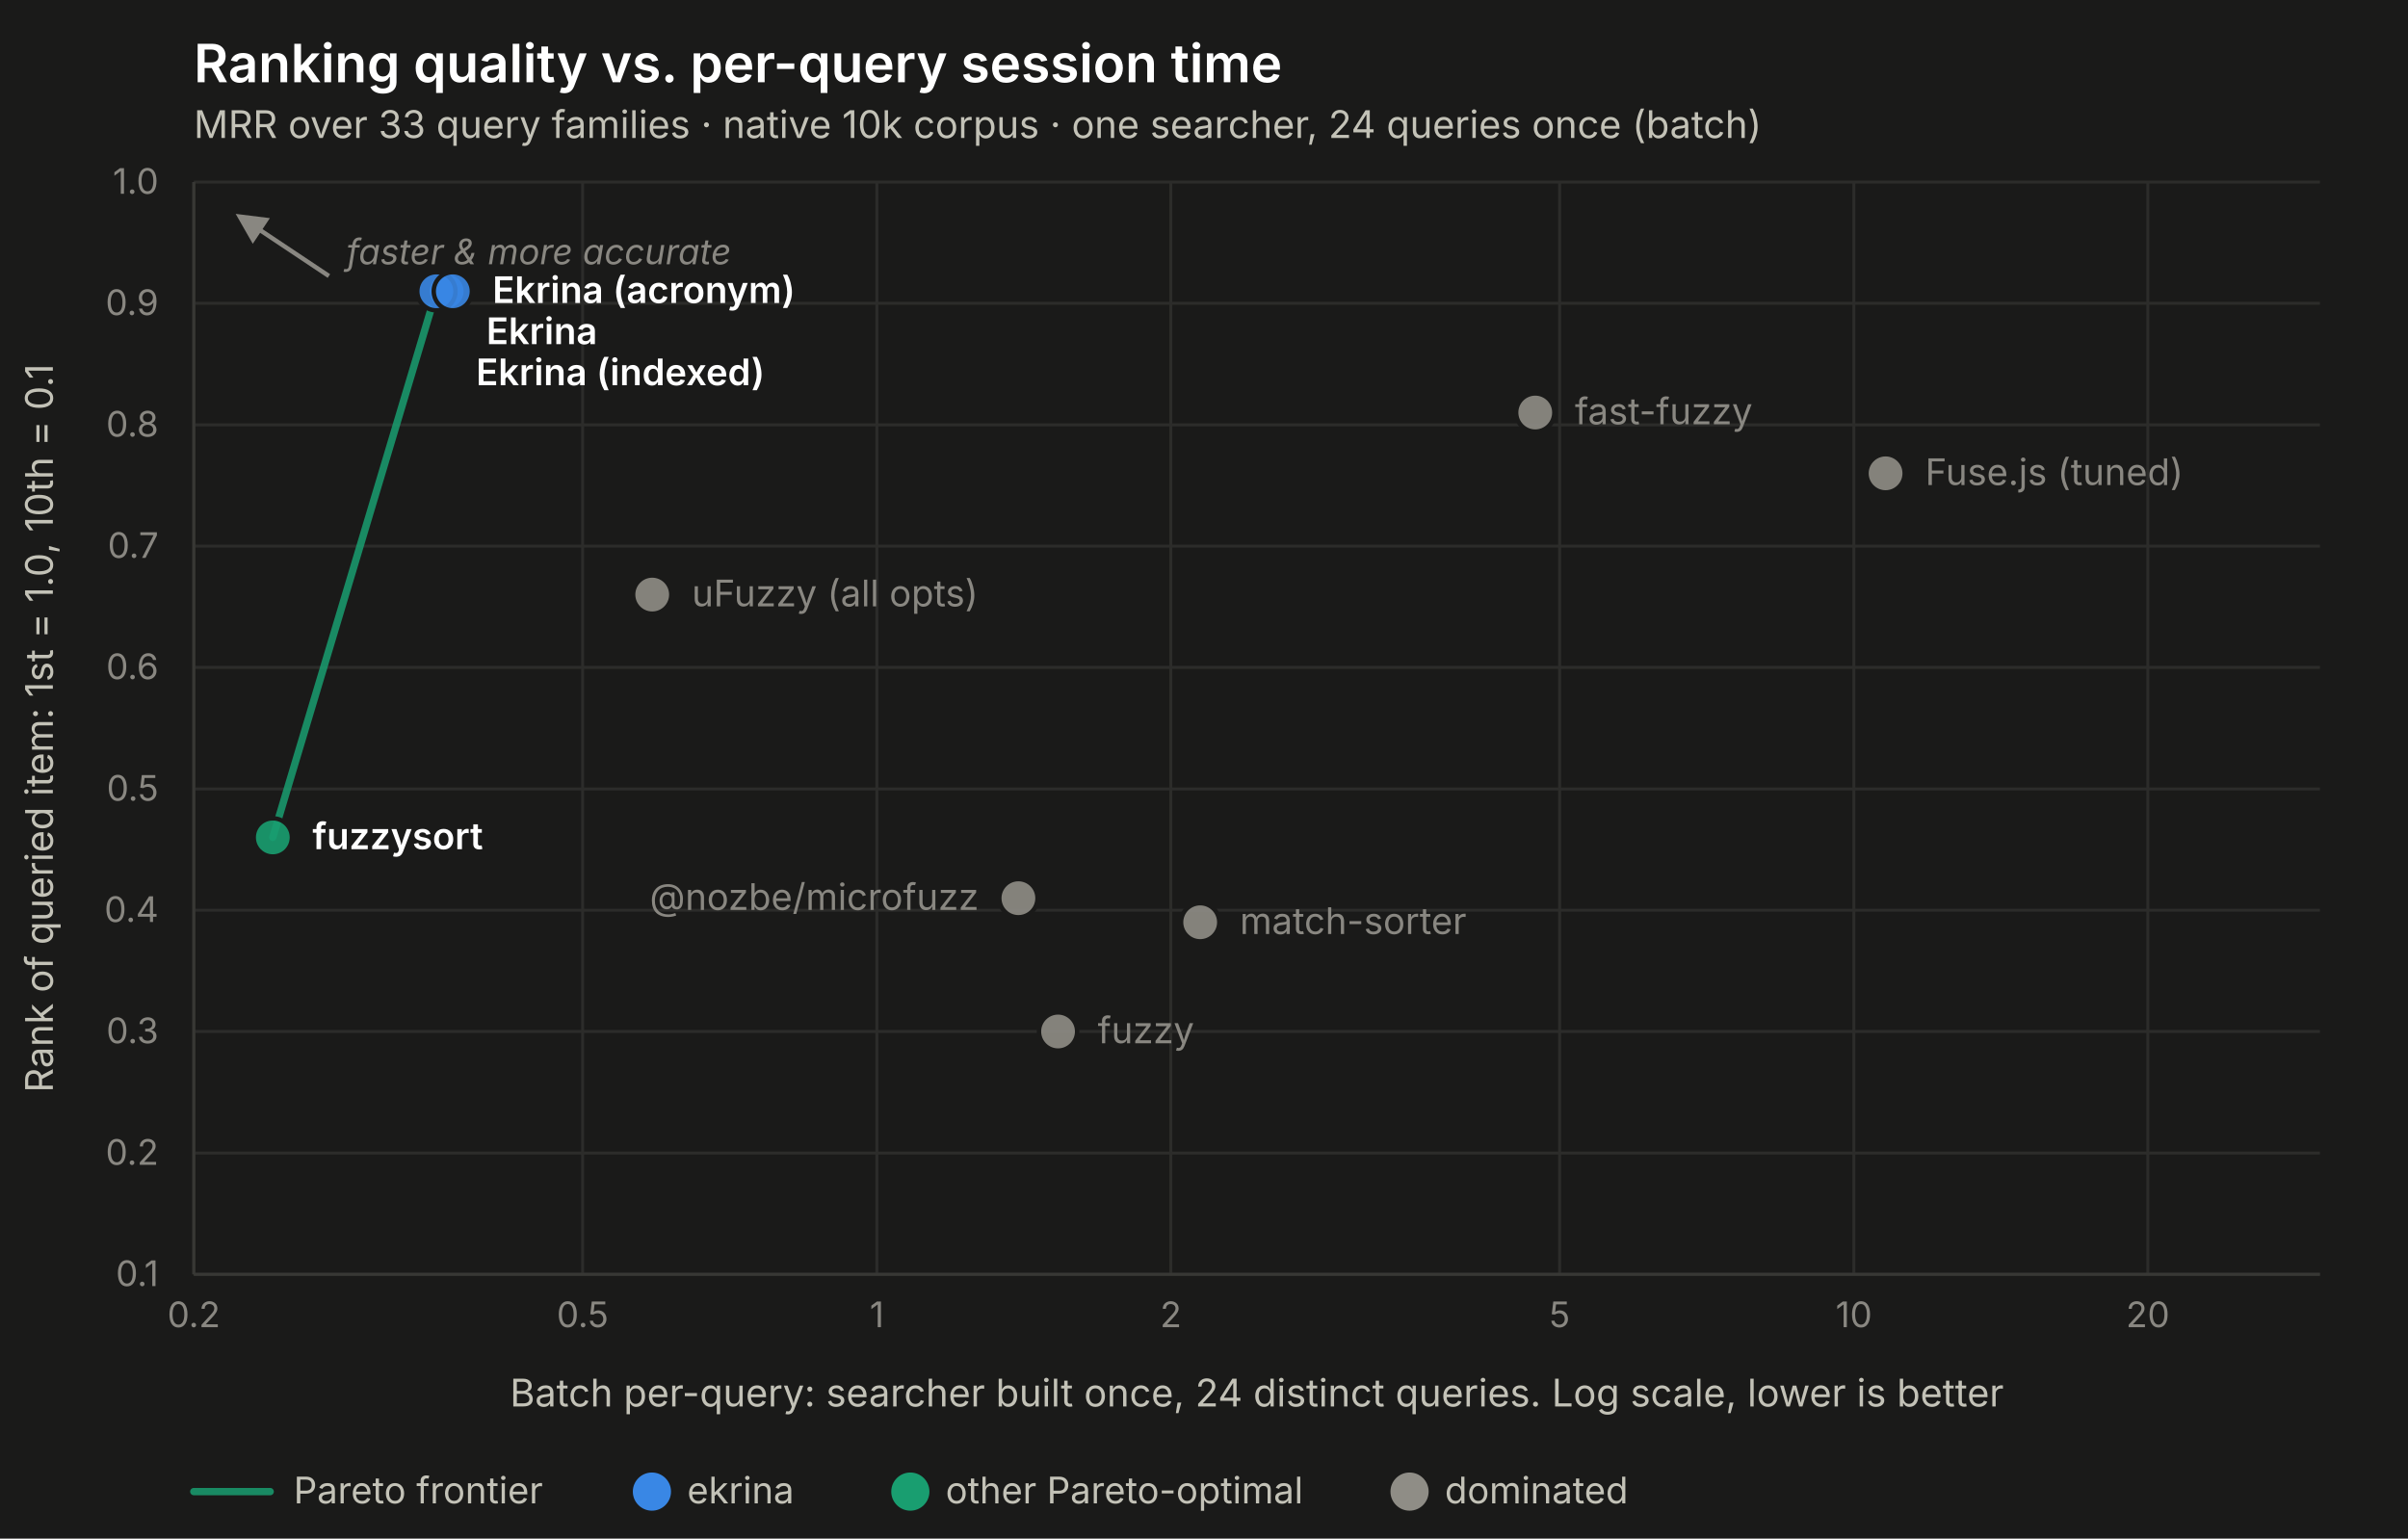
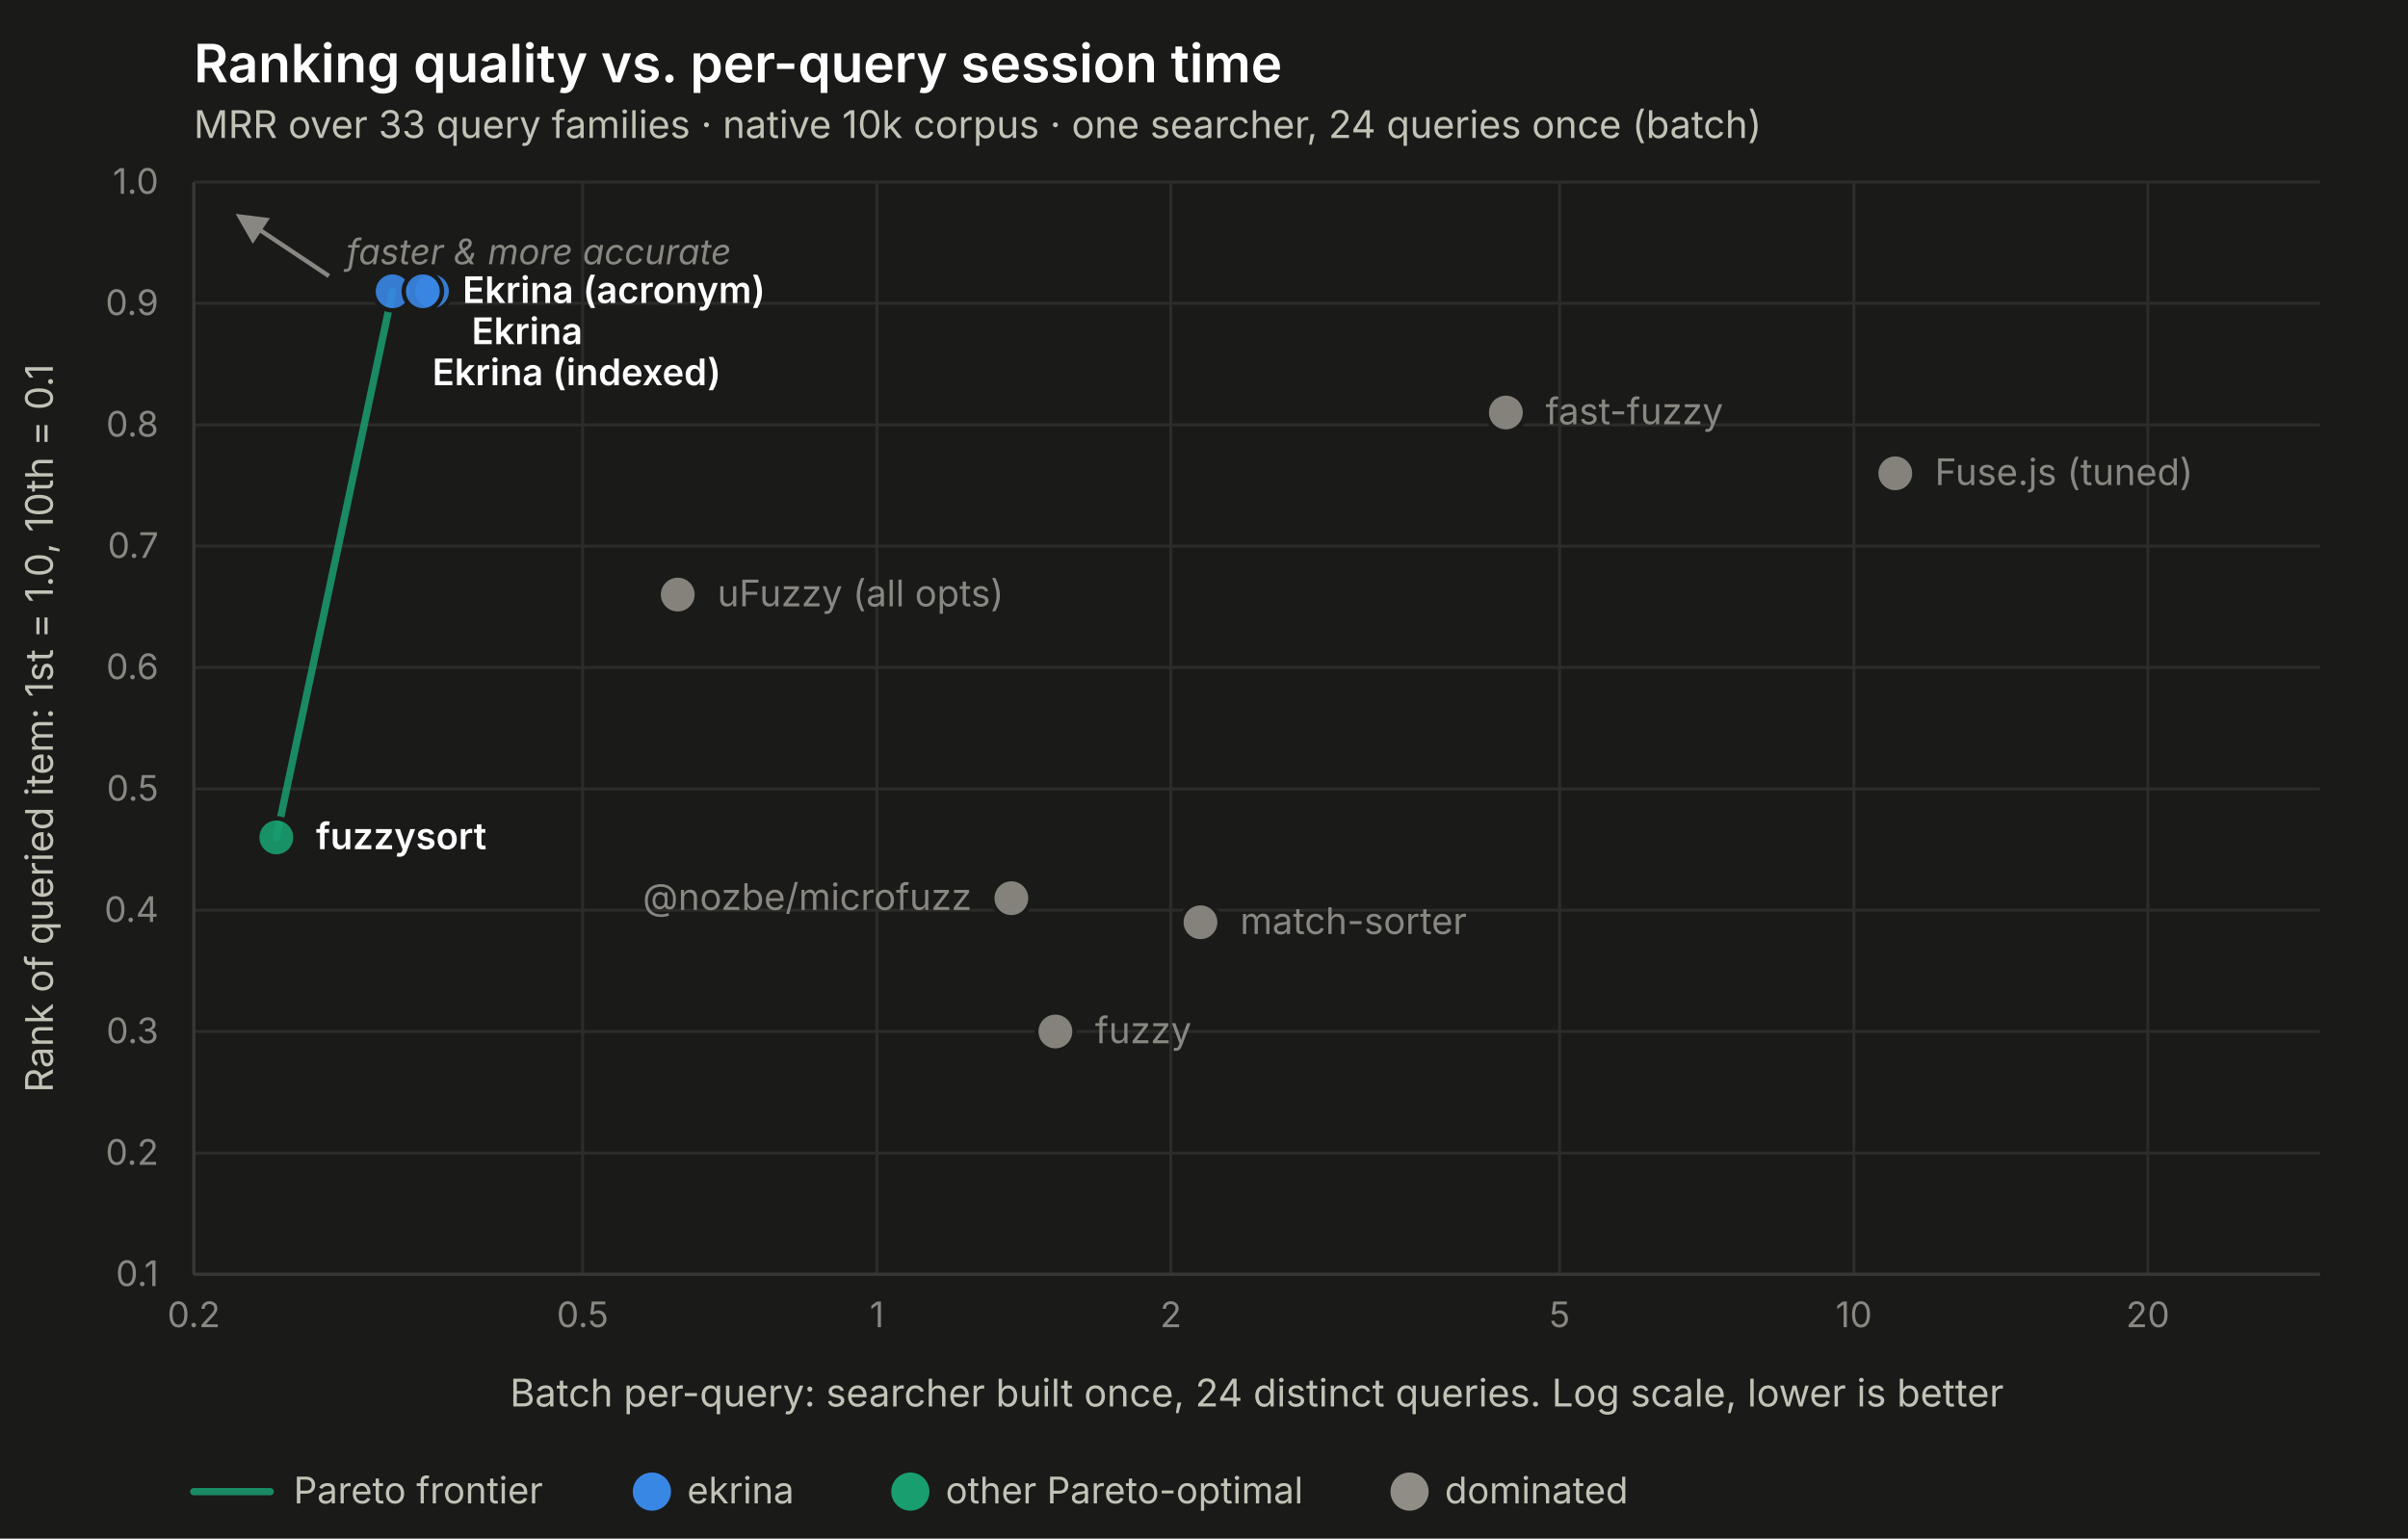
<svg xmlns="http://www.w3.org/2000/svg" viewBox="0 0 820 524" font-family="system-ui, -apple-system, 'Segoe UI', sans-serif" role="img" aria-labelledby="pareto-query-title pareto-query-desc">
  <defs>
    <marker id="arrow" viewBox="0 0 10 10" refX="8" refY="5" markerWidth="7" markerHeight="7" orient="auto-start-reverse">
      <path d="M0 0 L10 5 L0 10 z" fill="#898781" />
    </marker>
  </defs>
  <rect x="0" y="0" width="820" height="524" fill="#1a1a19" />
  <text x="66" y="28" fill="#ffffff" font-size="18" font-weight="600">Ranking quality vs. per-query session time</text>
  <text x="66" y="47" fill="#c3c2b7" font-size="13">MRR over 33 query families · native 10k corpus · one searcher, 24 queries once (batch)</text>
  <g>
    <line x1="66" y1="62" x2="66" y2="434" stroke="#2c2c2a" />
    <line x1="198.4" y1="62" x2="198.4" y2="434" stroke="#2c2c2a" />
    <line x1="298.6" y1="62" x2="298.6" y2="434" stroke="#2c2c2a" />
    <line x1="398.7" y1="62" x2="398.7" y2="434" stroke="#2c2c2a" />
    <line x1="531.1" y1="62" x2="531.1" y2="434" stroke="#2c2c2a" />
    <line x1="631.3" y1="62" x2="631.3" y2="434" stroke="#2c2c2a" />
    <line x1="731.4" y1="62" x2="731.4" y2="434" stroke="#2c2c2a" />
    <line x1="66" y1="434" x2="790" y2="434" stroke="#2c2c2a" />
    <line x1="66" y1="392.7" x2="790" y2="392.7" stroke="#2c2c2a" />
    <line x1="66" y1="351.3" x2="790" y2="351.3" stroke="#2c2c2a" />
    <line x1="66" y1="310" x2="790" y2="310" stroke="#2c2c2a" />
    <line x1="66" y1="268.7" x2="790" y2="268.7" stroke="#2c2c2a" />
    <line x1="66" y1="227.3" x2="790" y2="227.3" stroke="#2c2c2a" />
    <line x1="66" y1="186" x2="790" y2="186" stroke="#2c2c2a" />
    <line x1="66" y1="144.7" x2="790" y2="144.7" stroke="#2c2c2a" />
    <line x1="66" y1="103.3" x2="790" y2="103.3" stroke="#2c2c2a" />
    <line x1="66" y1="62" x2="790" y2="62" stroke="#2c2c2a" />
  </g>
  <line x1="66" y1="434" x2="790" y2="434" stroke="#383835" />
  <line x1="66" y1="62" x2="66" y2="434" stroke="#383835" />
  <g>
    <text x="66" y="452" text-anchor="middle" fill="#898781" font-size="12" font-variant-numeric="tabular-nums">0.2</text>
    <text x="198.4" y="452" text-anchor="middle" fill="#898781" font-size="12" font-variant-numeric="tabular-nums">0.5</text>
    <text x="298.6" y="452" text-anchor="middle" fill="#898781" font-size="12" font-variant-numeric="tabular-nums">1</text>
    <text x="398.7" y="452" text-anchor="middle" fill="#898781" font-size="12" font-variant-numeric="tabular-nums">2</text>
    <text x="531.1" y="452" text-anchor="middle" fill="#898781" font-size="12" font-variant-numeric="tabular-nums">5</text>
    <text x="631.3" y="452" text-anchor="middle" fill="#898781" font-size="12" font-variant-numeric="tabular-nums">10</text>
    <text x="731.4" y="452" text-anchor="middle" fill="#898781" font-size="12" font-variant-numeric="tabular-nums">20</text>
  </g>
  <g>
    <text x="54" y="438" text-anchor="end" fill="#898781" font-size="12" font-variant-numeric="tabular-nums">0.1</text>
    <text x="54" y="396.7" text-anchor="end" fill="#898781" font-size="12" font-variant-numeric="tabular-nums">0.2</text>
    <text x="54" y="355.3" text-anchor="end" fill="#898781" font-size="12" font-variant-numeric="tabular-nums">0.3</text>
    <text x="54" y="314" text-anchor="end" fill="#898781" font-size="12" font-variant-numeric="tabular-nums">0.4</text>
    <text x="54" y="272.7" text-anchor="end" fill="#898781" font-size="12" font-variant-numeric="tabular-nums">0.5</text>
    <text x="54" y="231.3" text-anchor="end" fill="#898781" font-size="12" font-variant-numeric="tabular-nums">0.6</text>
    <text x="54" y="190" text-anchor="end" fill="#898781" font-size="12" font-variant-numeric="tabular-nums">0.7</text>
    <text x="54" y="148.7" text-anchor="end" fill="#898781" font-size="12" font-variant-numeric="tabular-nums">0.8</text>
    <text x="54" y="107.3" text-anchor="end" fill="#898781" font-size="12" font-variant-numeric="tabular-nums">0.9</text>
    <text x="54" y="66" text-anchor="end" fill="#898781" font-size="12" font-variant-numeric="tabular-nums">1.0</text>
  </g>
  <text x="428" y="479" text-anchor="middle" fill="#c3c2b7" font-size="13">Batch per-query: searcher built once, 24 distinct queries. Log scale, lower is better</text>
  <text transform="translate(18,248) rotate(-90)" text-anchor="middle" fill="#c3c2b7" font-size="13">Rank of queried item: 1st = 1.0, 10th = 0.1</text>
-   <path d="M92.9 285.2 L148.6 99.2" fill="none" stroke="#199e70" stroke-width="2.5" stroke-linejoin="round" stroke-linecap="round" opacity="0.85" />
+   <path d="M94.1 285.2 L133.7 99.2" fill="none" stroke="#199e70" stroke-width="2.5" stroke-linejoin="round" stroke-linecap="round" opacity="0.85" />
  <g transform="translate(78,70)">
    <line x1="34" y1="24" x2="4" y2="4" stroke="#898781" stroke-width="1.5" marker-end="url(#arrow)" />
    <text x="40" y="20" fill="#898781" font-size="12" font-style="italic">faster &amp; more accurate</text>
  </g>
  <g>
-     <circle cx="152.1" cy="99.2" r="6.5" fill="#3987e5" fill-opacity="0.9" stroke="#1a1a19" stroke-width="1.5" />
-     <circle cx="148.6" cy="99.2" r="6.5" fill="#3987e5" fill-opacity="0.9" stroke="#1a1a19" stroke-width="1.5" />
-     <circle cx="154.2" cy="99.2" r="6.5" fill="#3987e5" fill-opacity="0.9" stroke="#1a1a19" stroke-width="1.5" />
-     <circle cx="522.8" cy="140.5" r="6.5" fill="#8f8d86" fill-opacity="0.9" stroke="#1a1a19" stroke-width="1.5" />
-     <circle cx="642.1" cy="161.2" r="6.5" fill="#8f8d86" fill-opacity="0.9" stroke="#1a1a19" stroke-width="1.5" />
-     <circle cx="222.1" cy="202.5" r="6.5" fill="#8f8d86" fill-opacity="0.9" stroke="#1a1a19" stroke-width="1.5" />
-     <circle cx="92.9" cy="285.2" r="6.5" fill="#199e70" fill-opacity="0.9" stroke="#1a1a19" stroke-width="1.5" />
-     <circle cx="346.8" cy="305.9" r="6.5" fill="#8f8d86" fill-opacity="0.9" stroke="#1a1a19" stroke-width="1.5" />
-     <circle cx="408.7" cy="314.1" r="6.5" fill="#8f8d86" fill-opacity="0.9" stroke="#1a1a19" stroke-width="1.5" />
-     <circle cx="360.3" cy="351.3" r="6.5" fill="#8f8d86" fill-opacity="0.9" stroke="#1a1a19" stroke-width="1.5" />
+     <circle cx="147.1" cy="99.2" r="6.5" fill="#3987e5" fill-opacity="0.9" stroke="#1a1a19" stroke-width="1.5" />
+     <circle cx="133.7" cy="99.2" r="6.5" fill="#3987e5" fill-opacity="0.9" stroke="#1a1a19" stroke-width="1.5" />
+     <circle cx="144" cy="99.2" r="6.5" fill="#3987e5" fill-opacity="0.9" stroke="#1a1a19" stroke-width="1.5" />
+     <circle cx="512.8" cy="140.5" r="6.5" fill="#8f8d86" fill-opacity="0.9" stroke="#1a1a19" stroke-width="1.5" />
+     <circle cx="645.4" cy="161.2" r="6.5" fill="#8f8d86" fill-opacity="0.9" stroke="#1a1a19" stroke-width="1.5" />
+     <circle cx="230.8" cy="202.5" r="6.5" fill="#8f8d86" fill-opacity="0.9" stroke="#1a1a19" stroke-width="1.5" />
+     <circle cx="94.1" cy="285.2" r="6.5" fill="#199e70" fill-opacity="0.9" stroke="#1a1a19" stroke-width="1.5" />
+     <circle cx="344.4" cy="305.9" r="6.5" fill="#8f8d86" fill-opacity="0.9" stroke="#1a1a19" stroke-width="1.5" />
+     <circle cx="408.8" cy="314.1" r="6.5" fill="#8f8d86" fill-opacity="0.9" stroke="#1a1a19" stroke-width="1.5" />
+     <circle cx="359.4" cy="351.3" r="6.5" fill="#8f8d86" fill-opacity="0.9" stroke="#1a1a19" stroke-width="1.5" />
  </g>
  <g>
-     <text x="165.6" y="117.2" text-anchor="start" fill="#ffffff" font-size="12.5" font-weight="600">Ekrina</text>
-     <text x="162.1" y="131.2" text-anchor="start" fill="#ffffff" font-size="12.5" font-weight="600">Ekrina (indexed)</text>
-     <text x="167.7" y="103.2" text-anchor="start" fill="#ffffff" font-size="12.5" font-weight="600">Ekrina (acronym)</text>
-     <text x="106.4" y="289.2" text-anchor="start" fill="#ffffff" font-size="12.5" font-weight="600">fuzzysort</text>
-     <text x="536.3" y="144.5" text-anchor="start" fill="#898781" font-size="12.5">fast-fuzzy</text>
-     <text x="655.6" y="165.2" text-anchor="start" fill="#898781" font-size="12.5">Fuse.js (tuned)</text>
-     <text x="235.6" y="206.5" text-anchor="start" fill="#898781" font-size="12.5">uFuzzy (all opts)</text>
-     <text x="333.3" y="309.9" text-anchor="end" fill="#898781" font-size="12.5">@nozbe/microfuzz</text>
-     <text x="422.2" y="318.1" text-anchor="start" fill="#898781" font-size="12.5">match-sorter</text>
-     <text x="373.8" y="355.3" text-anchor="start" fill="#898781" font-size="12.5">fuzzy</text>
+     <text x="160.6" y="117.2" text-anchor="start" fill="#ffffff" font-size="12.5" font-weight="600">Ekrina</text>
+     <text x="147.2" y="131.2" text-anchor="start" fill="#ffffff" font-size="12.5" font-weight="600">Ekrina (indexed)</text>
+     <text x="157.5" y="103.2" text-anchor="start" fill="#ffffff" font-size="12.5" font-weight="600">Ekrina (acronym)</text>
+     <text x="107.6" y="289.2" text-anchor="start" fill="#ffffff" font-size="12.5" font-weight="600">fuzzysort</text>
+     <text x="526.3" y="144.5" text-anchor="start" fill="#898781" font-size="12.5">fast-fuzzy</text>
+     <text x="658.9" y="165.2" text-anchor="start" fill="#898781" font-size="12.5">Fuse.js (tuned)</text>
+     <text x="244.3" y="206.5" text-anchor="start" fill="#898781" font-size="12.5">uFuzzy (all opts)</text>
+     <text x="330.9" y="309.9" text-anchor="end" fill="#898781" font-size="12.5">@nozbe/microfuzz</text>
+     <text x="422.3" y="318.1" text-anchor="start" fill="#898781" font-size="12.5">match-sorter</text>
+     <text x="372.9" y="355.3" text-anchor="start" fill="#898781" font-size="12.5">fuzzy</text>
  </g>
  <g>
    <line x1="66" y1="508" x2="92" y2="508" stroke="#199e70" stroke-width="2.5" stroke-linecap="round" opacity="0.85" />
    <text x="100" y="512" fill="#c3c2b7" font-size="12.5">Pareto frontier</text>
    <circle cx="222" cy="508" r="6.5" fill="#3987e5" />
    <text x="234" y="512" fill="#c3c2b7" font-size="12.5">ekrina</text>
    <circle cx="310" cy="508" r="6.5" fill="#199e70" />
    <text x="322" y="512" fill="#c3c2b7" font-size="12.5">other Pareto-optimal</text>
    <circle cx="480" cy="508" r="6.5" fill="#8f8d86" />
    <text x="492" y="512" fill="#c3c2b7" font-size="12.5">dominated</text>
  </g>
</svg>
